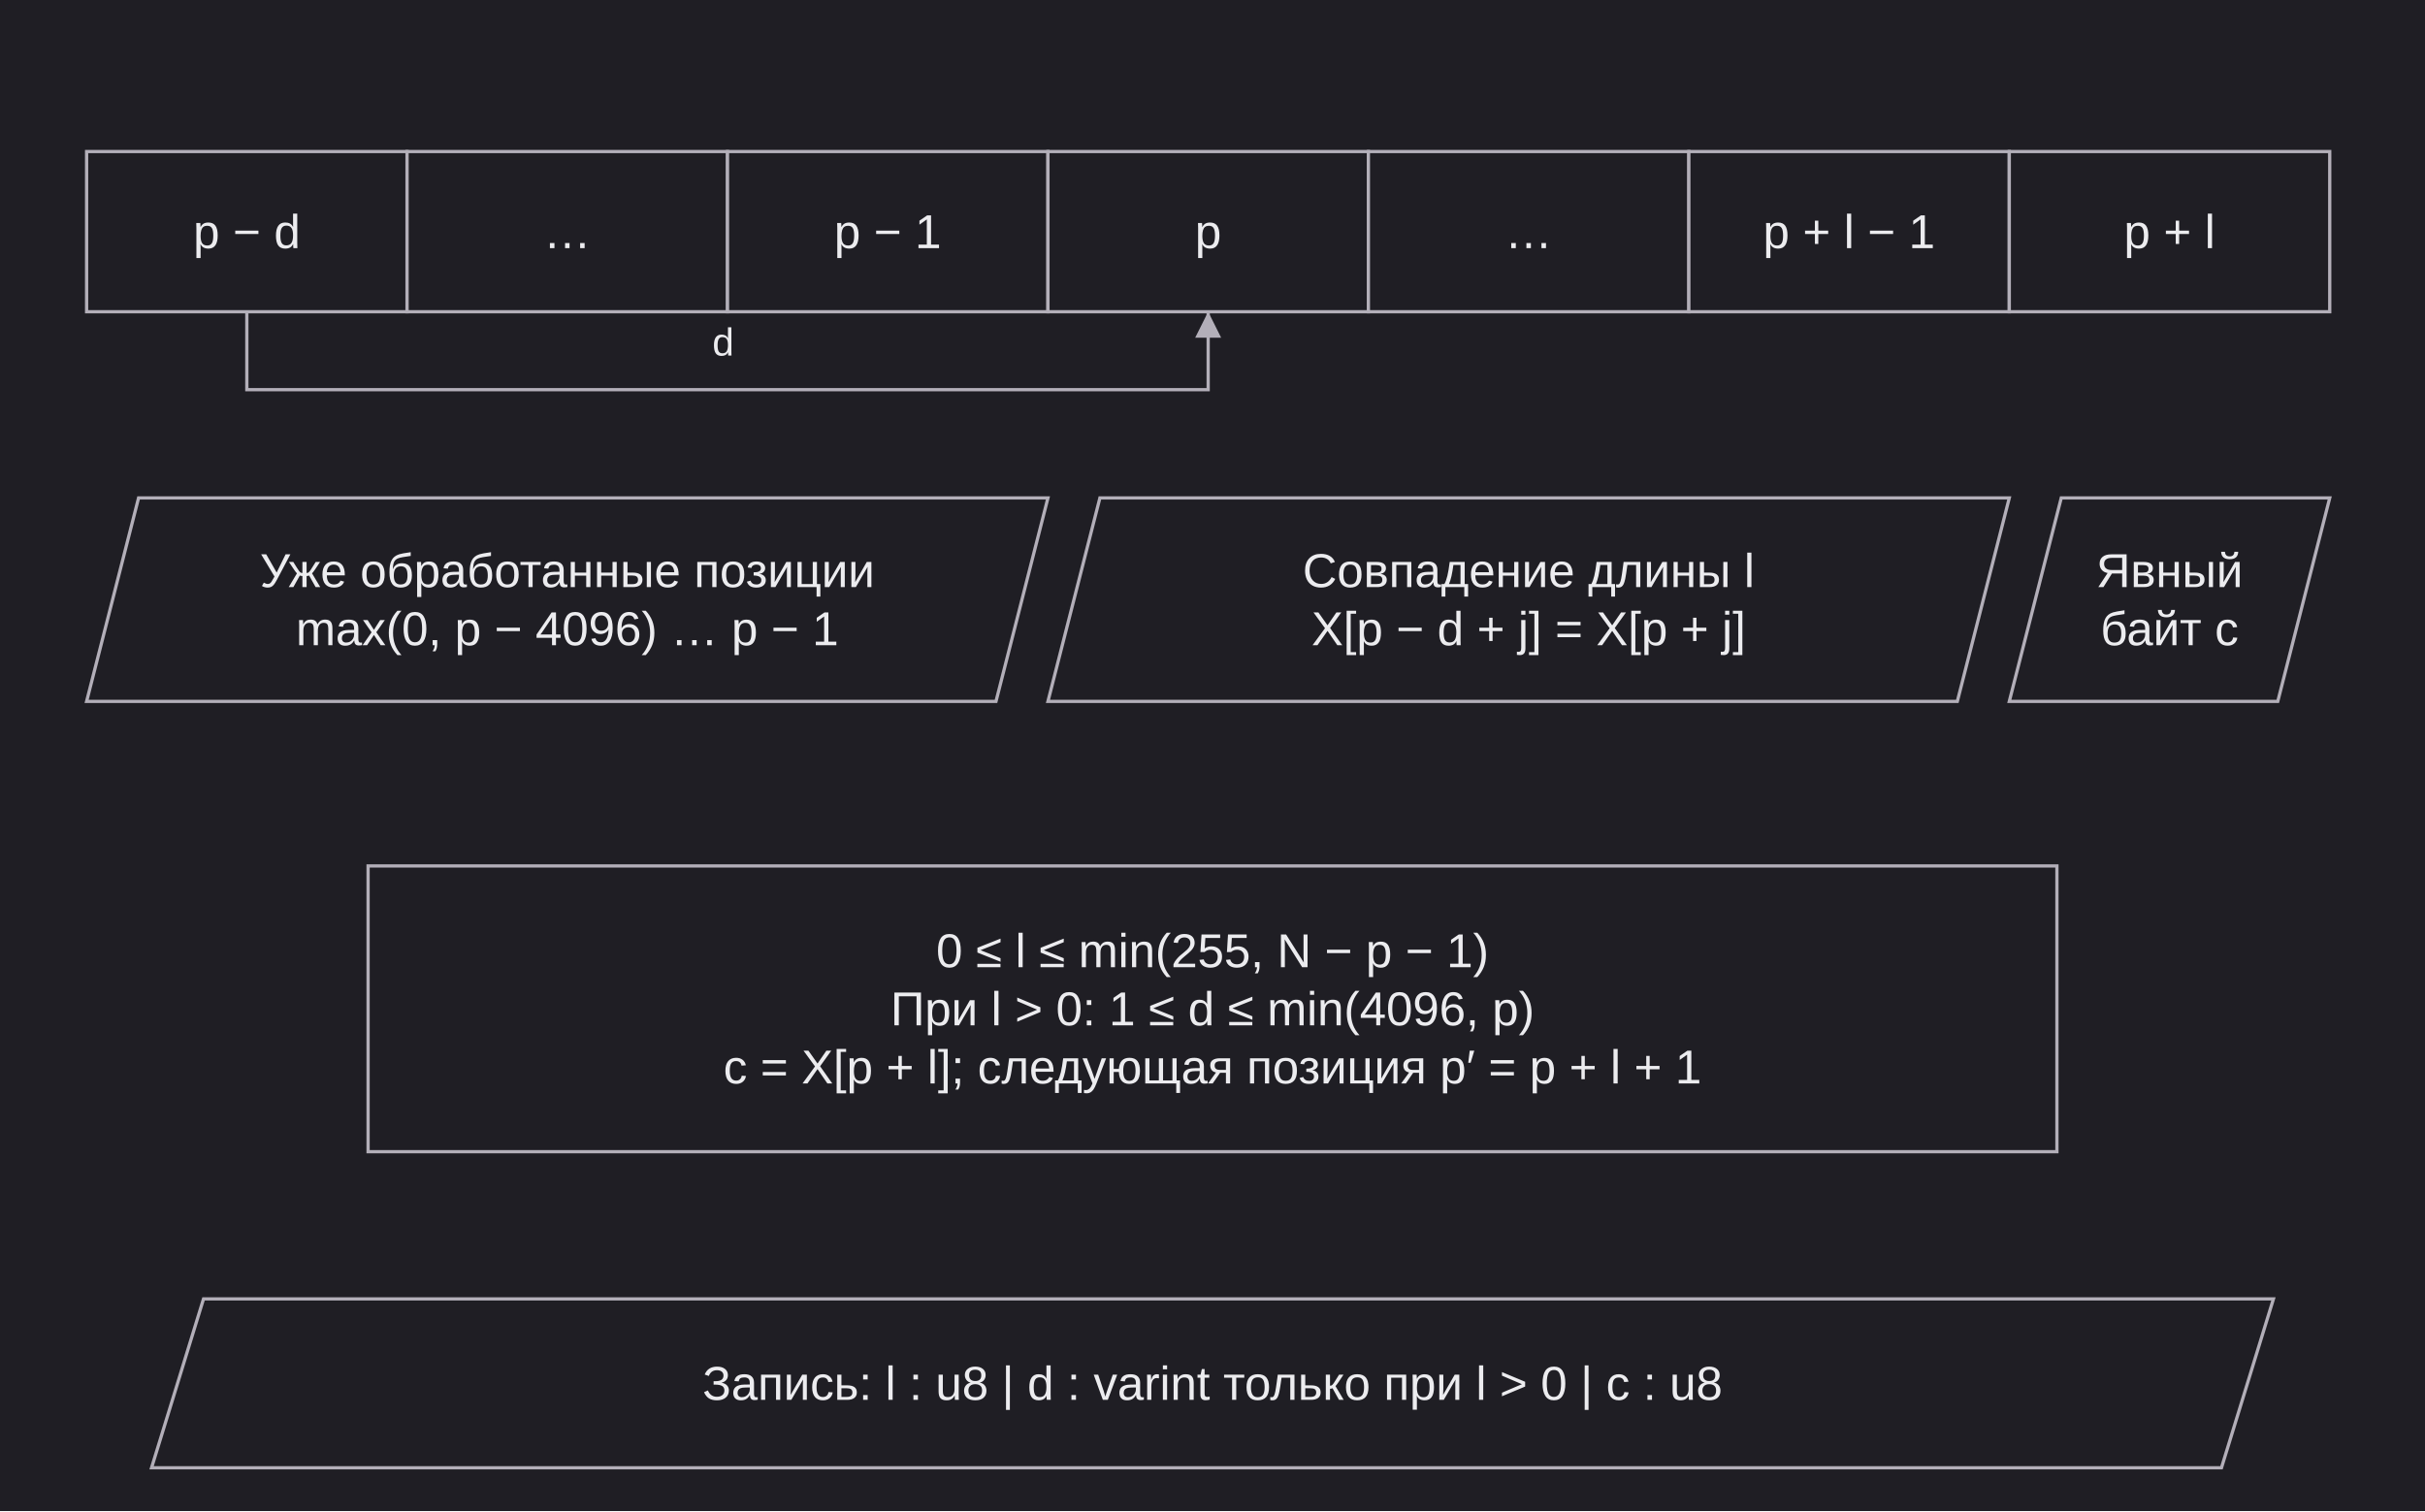
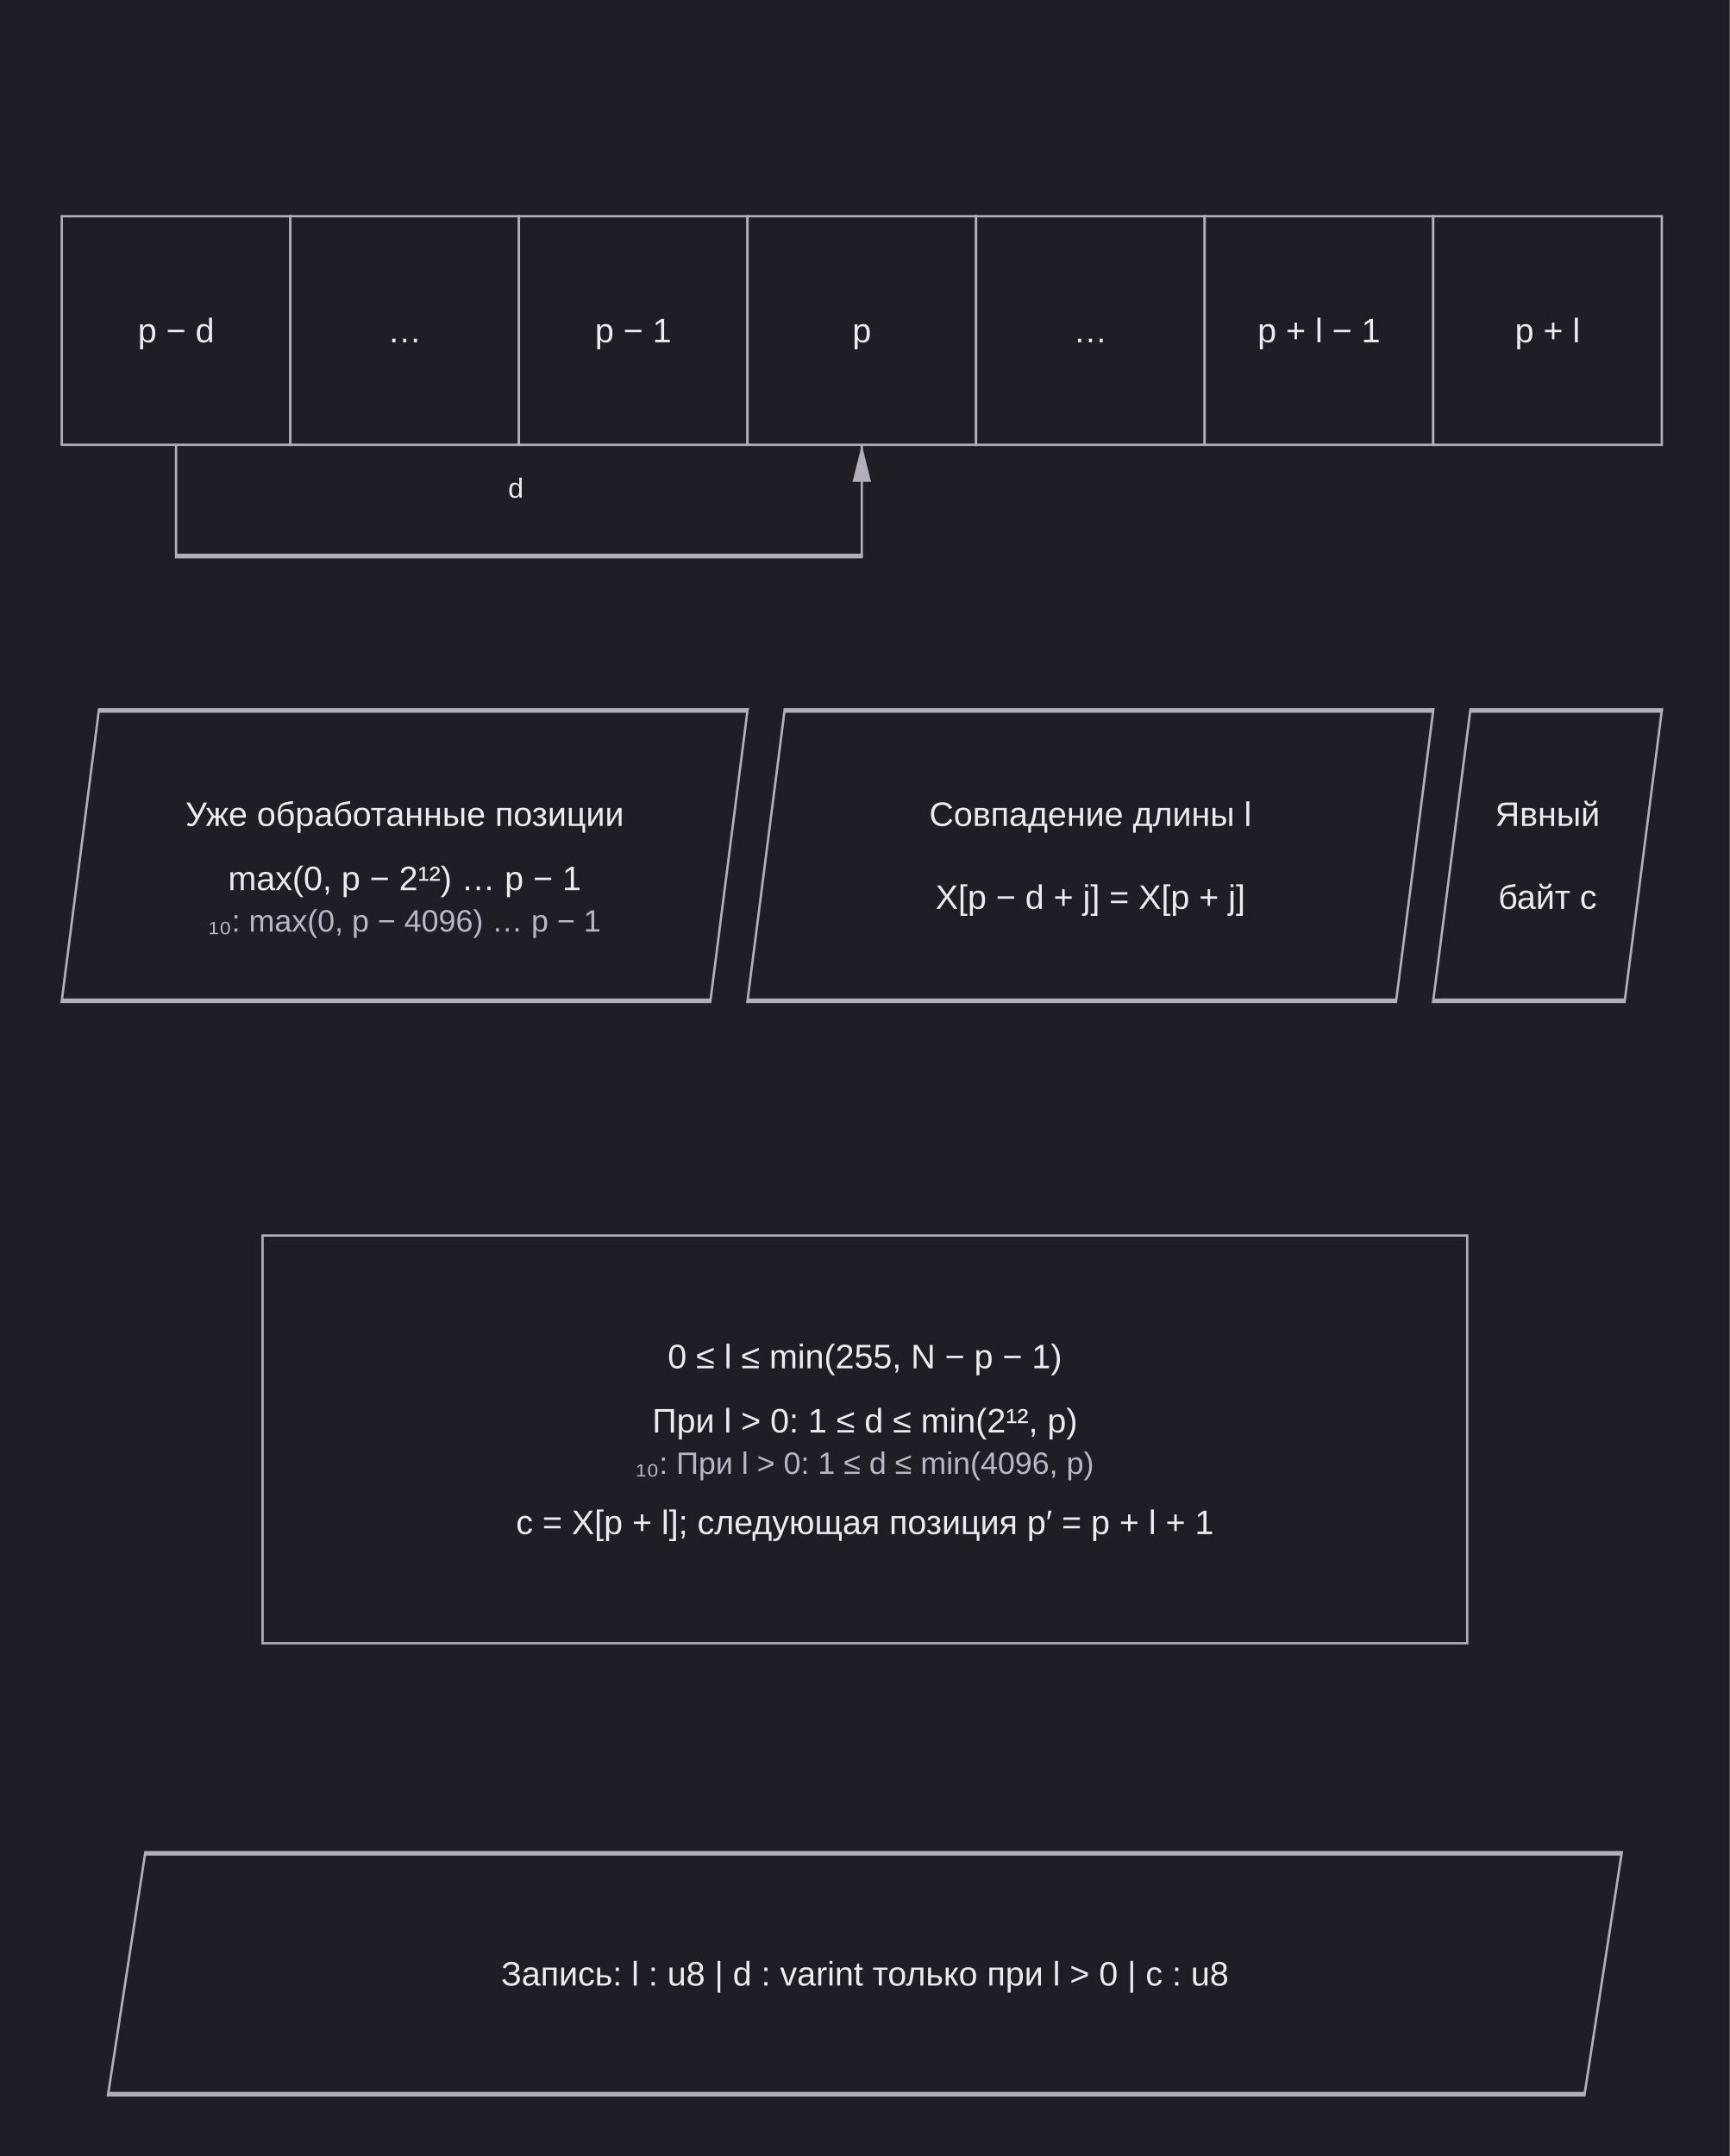
- <svg xmlns="http://www.w3.org/2000/svg" width="1120" height="698" viewBox="0 80 1120 698" role="img">
+ <svg xmlns="http://www.w3.org/2000/svg" width="1120" height="1396.0" viewBox="0 160 1120 1396" role="img">
  <defs>
    <marker id="arrow" viewBox="0 0 10 10" refX="10" refY="5" markerWidth="8" markerHeight="8" orient="auto-start-reverse">
      <path d="M 0 0 L 10 5 L 0 10 Z" fill="#b3afb9" />
    </marker>
  </defs>
-   <rect width="100%" height="698.0" fill="#1f1e24" y="80" />
-   <path d="M114 224 L114 260 L558 260 L558 224" fill="none" stroke="#b3afb9" stroke-width="1.5" marker-end="url(#arrow)" />
-   <rect x="40" y="150" width="148" height="74" fill="#1f1e24" stroke="#b3afb9" stroke-width="1.5" />
-   <text x="114" y="187" text-anchor="middle" dominant-baseline="central" font-family="Arial, sans-serif" font-size="22" fill="#ececef">p − d</text>
-   <rect x="188" y="150" width="148" height="74" fill="#1f1e24" stroke="#b3afb9" stroke-width="1.5" />
-   <text x="262" y="187" text-anchor="middle" dominant-baseline="central" font-family="Arial, sans-serif" font-size="22" fill="#ececef">…</text>
-   <rect x="336" y="150" width="148" height="74" fill="#1f1e24" stroke="#b3afb9" stroke-width="1.5" />
-   <text x="410" y="187" text-anchor="middle" dominant-baseline="central" font-family="Arial, sans-serif" font-size="22" fill="#ececef">p − 1</text>
-   <rect x="484" y="150" width="148" height="74" fill="#1f1e24" stroke="#b3afb9" stroke-width="1.5" />
-   <text x="558" y="187" text-anchor="middle" dominant-baseline="central" font-family="Arial, sans-serif" font-size="22" fill="#ececef">p</text>
-   <rect x="632" y="150" width="148" height="74" fill="#1f1e24" stroke="#b3afb9" stroke-width="1.5" />
-   <text x="706" y="187" text-anchor="middle" dominant-baseline="central" font-family="Arial, sans-serif" font-size="22" fill="#ececef">…</text>
-   <rect x="780" y="150" width="148" height="74" fill="#1f1e24" stroke="#b3afb9" stroke-width="1.5" />
-   <text x="854" y="187" text-anchor="middle" dominant-baseline="central" font-family="Arial, sans-serif" font-size="22" fill="#ececef">p + l − 1</text>
-   <rect x="928" y="150" width="148" height="74" fill="#1f1e24" stroke="#b3afb9" stroke-width="1.5" />
-   <text x="1002" y="187" text-anchor="middle" dominant-baseline="central" font-family="Arial, sans-serif" font-size="22" fill="#ececef">p + l</text>
-   <path d="M 64 310 H 484 L 460 404 H 40 Z" fill="#1f1e24" stroke="#b3afb9" stroke-width="1.5" />
-   <text x="262" y="343.58" text-anchor="middle" dominant-baseline="central" font-family="Arial, sans-serif" font-size="22" fill="#ececef">Уже обработанные позиции</text>
-   <text x="262" y="370.42" text-anchor="middle" dominant-baseline="central" font-family="Arial, sans-serif" font-size="22" fill="#ececef">max(0, p − 4096) … p − 1</text>
-   <path d="M 508 310 H 928 L 904 404 H 484 Z" fill="#1f1e24" stroke="#b3afb9" stroke-width="1.5" />
-   <text x="706" y="343.58" text-anchor="middle" dominant-baseline="central" font-family="Arial, sans-serif" font-size="22" fill="#ececef">Совпадение длины l</text>
-   <text x="706" y="370.42" text-anchor="middle" dominant-baseline="central" font-family="Arial, sans-serif" font-size="22" fill="#ececef">X[p − d + j] = X[p + j]</text>
-   <path d="M 952 310 H 1076 L 1052 404 H 928 Z" fill="#1f1e24" stroke="#b3afb9" stroke-width="1.5" />
-   <text x="1002" y="343.58" text-anchor="middle" dominant-baseline="central" font-family="Arial, sans-serif" font-size="22" fill="#ececef">Явный</text>
-   <text x="1002" y="370.42" text-anchor="middle" dominant-baseline="central" font-family="Arial, sans-serif" font-size="22" fill="#ececef">байт c</text>
-   <text x="334" y="238" text-anchor="middle" dominant-baseline="central" font-family="Arial, sans-serif" font-size="18" fill="#ececef">d</text>
-   <rect x="170" y="480" width="780" height="132" fill="#1f1e24" stroke="#b3afb9" stroke-width="1.5" />
-   <text x="560" y="519.16" text-anchor="middle" dominant-baseline="central" font-family="Arial, sans-serif" font-size="22" fill="#ececef">0 ≤ l ≤ min(255, N − p − 1)</text>
-   <text x="560" y="546" text-anchor="middle" dominant-baseline="central" font-family="Arial, sans-serif" font-size="22" fill="#ececef">При l &gt; 0: 1 ≤ d ≤ min(4096, p)</text>
-   <text x="560" y="572.84" text-anchor="middle" dominant-baseline="central" font-family="Arial, sans-serif" font-size="22" fill="#ececef">c = X[p + l]; следующая позиция p′ = p + l + 1</text>
-   <path d="M 94 680 H 1050 L 1026 758 H 70 Z" fill="#1f1e24" stroke="#b3afb9" stroke-width="1.5" />
-   <text x="560" y="719" text-anchor="middle" dominant-baseline="central" font-family="Arial, sans-serif" font-size="22" fill="#ececef">Запись: l : u8 | d : varint только при l &gt; 0 | c : u8</text>
+   <rect width="100%" height="1396.0" fill="#1f1e24" y="160.0" />
+   <path d="M114 224 L114 260 L558 260 L558 224" fill="none" stroke="#b3afb9" stroke-width="1.5" marker-end="url(#arrow)" transform="scale(1,2)" />
+   <rect x="40" y="300.0" width="148" height="148.0" fill="#1f1e24" stroke="#b3afb9" stroke-width="1.5" />
+   <text x="114" y="374.0" text-anchor="middle" dominant-baseline="central" font-family="Arial, sans-serif" font-size="22" fill="#ececef">p − d</text>
+   <rect x="188" y="300.0" width="148" height="148.0" fill="#1f1e24" stroke="#b3afb9" stroke-width="1.5" />
+   <text x="262" y="374.0" text-anchor="middle" dominant-baseline="central" font-family="Arial, sans-serif" font-size="22" fill="#ececef">…</text>
+   <rect x="336" y="300.0" width="148" height="148.0" fill="#1f1e24" stroke="#b3afb9" stroke-width="1.5" />
+   <text x="410" y="374.0" text-anchor="middle" dominant-baseline="central" font-family="Arial, sans-serif" font-size="22" fill="#ececef">p − 1</text>
+   <rect x="484" y="300.0" width="148" height="148.0" fill="#1f1e24" stroke="#b3afb9" stroke-width="1.5" />
+   <text x="558" y="374.0" text-anchor="middle" dominant-baseline="central" font-family="Arial, sans-serif" font-size="22" fill="#ececef">p</text>
+   <rect x="632" y="300.0" width="148" height="148.0" fill="#1f1e24" stroke="#b3afb9" stroke-width="1.5" />
+   <text x="706" y="374.0" text-anchor="middle" dominant-baseline="central" font-family="Arial, sans-serif" font-size="22" fill="#ececef">…</text>
+   <rect x="780" y="300.0" width="148" height="148.0" fill="#1f1e24" stroke="#b3afb9" stroke-width="1.5" />
+   <text x="854" y="374.0" text-anchor="middle" dominant-baseline="central" font-family="Arial, sans-serif" font-size="22" fill="#ececef">p + l − 1</text>
+   <rect x="928" y="300.0" width="148" height="148.0" fill="#1f1e24" stroke="#b3afb9" stroke-width="1.5" />
+   <text x="1002" y="374.0" text-anchor="middle" dominant-baseline="central" font-family="Arial, sans-serif" font-size="22" fill="#ececef">p + l</text>
+   <path d="M 64 310 H 484 L 460 404 H 40 Z" fill="#1f1e24" stroke="#b3afb9" stroke-width="1.5" transform="scale(1,2)" />
+   <text x="262" y="687.16" text-anchor="middle" dominant-baseline="central" font-family="Arial, sans-serif" font-size="22" fill="#ececef">Уже обработанные позиции</text>
+   <text x="262" y="728.74" text-anchor="middle" dominant-baseline="central" font-family="Arial, sans-serif" font-size="22" fill="#ececef">max(0, p − 2¹²) … p − 1</text>
+   <text x="262" y="756.24" text-anchor="middle" dominant-baseline="central" font-family="Arial, sans-serif" font-size="20.0" fill="#bbb6c3">₁₀: max(0, p − 4096) … p − 1</text>
+   <path d="M 508 310 H 928 L 904 404 H 484 Z" fill="#1f1e24" stroke="#b3afb9" stroke-width="1.5" transform="scale(1,2)" />
+   <text x="706" y="687.16" text-anchor="middle" dominant-baseline="central" font-family="Arial, sans-serif" font-size="22" fill="#ececef">Совпадение длины l</text>
+   <text x="706" y="740.84" text-anchor="middle" dominant-baseline="central" font-family="Arial, sans-serif" font-size="22" fill="#ececef">X[p − d + j] = X[p + j]</text>
+   <path d="M 952 310 H 1076 L 1052 404 H 928 Z" fill="#1f1e24" stroke="#b3afb9" stroke-width="1.5" transform="scale(1,2)" />
+   <text x="1002" y="687.16" text-anchor="middle" dominant-baseline="central" font-family="Arial, sans-serif" font-size="22" fill="#ececef">Явный</text>
+   <text x="1002" y="740.84" text-anchor="middle" dominant-baseline="central" font-family="Arial, sans-serif" font-size="22" fill="#ececef">байт c</text>
+   <text x="334" y="476.0" text-anchor="middle" dominant-baseline="central" font-family="Arial, sans-serif" font-size="18" fill="#ececef">d</text>
+   <rect x="170" y="960.0" width="780" height="264.0" fill="#1f1e24" stroke="#b3afb9" stroke-width="1.5" />
+   <text x="560" y="1038.32" text-anchor="middle" dominant-baseline="central" font-family="Arial, sans-serif" font-size="22" fill="#ececef">0 ≤ l ≤ min(255, N − p − 1)</text>
+   <text x="560" y="1079.9" text-anchor="middle" dominant-baseline="central" font-family="Arial, sans-serif" font-size="22" fill="#ececef">При l &gt; 0: 1 ≤ d ≤ min(2¹², p)</text>
+   <text x="560" y="1107.4" text-anchor="middle" dominant-baseline="central" font-family="Arial, sans-serif" font-size="20.0" fill="#bbb6c3">₁₀: При l &gt; 0: 1 ≤ d ≤ min(4096, p)</text>
+   <text x="560" y="1145.68" text-anchor="middle" dominant-baseline="central" font-family="Arial, sans-serif" font-size="22" fill="#ececef">c = X[p + l]; следующая позиция p′ = p + l + 1</text>
+   <path d="M 94 680 H 1050 L 1026 758 H 70 Z" fill="#1f1e24" stroke="#b3afb9" stroke-width="1.5" transform="scale(1,2)" />
+   <text x="560" y="1438.0" text-anchor="middle" dominant-baseline="central" font-family="Arial, sans-serif" font-size="22" fill="#ececef">Запись: l : u8 | d : varint только при l &gt; 0 | c : u8</text>
</svg>
